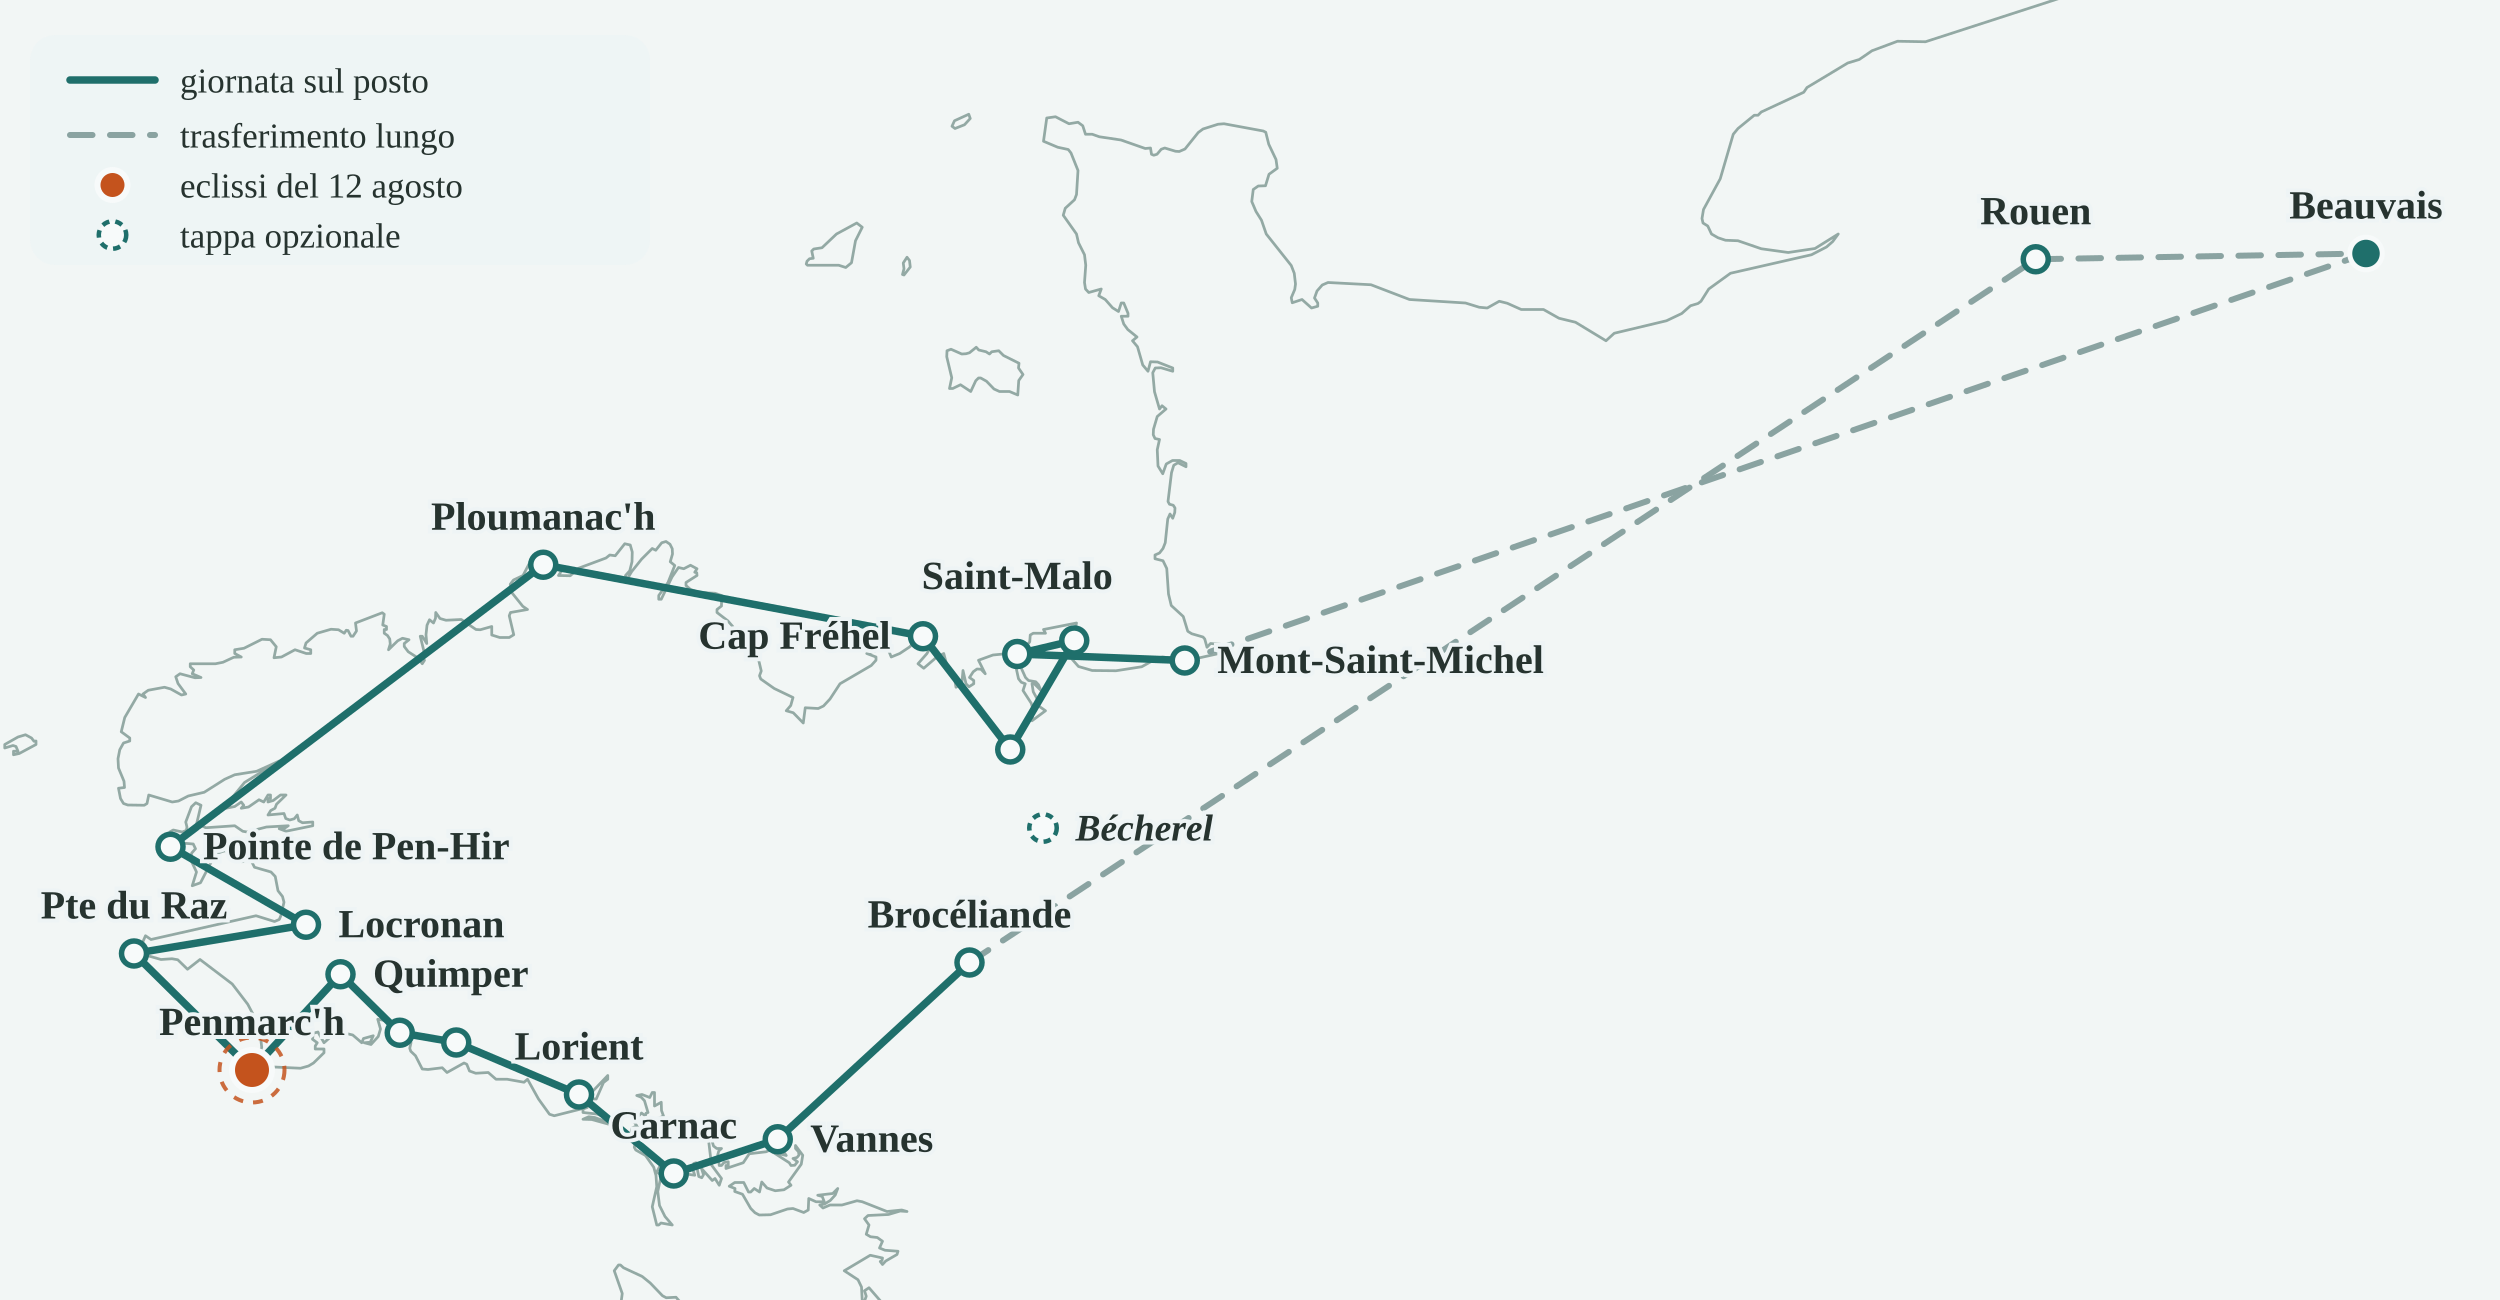
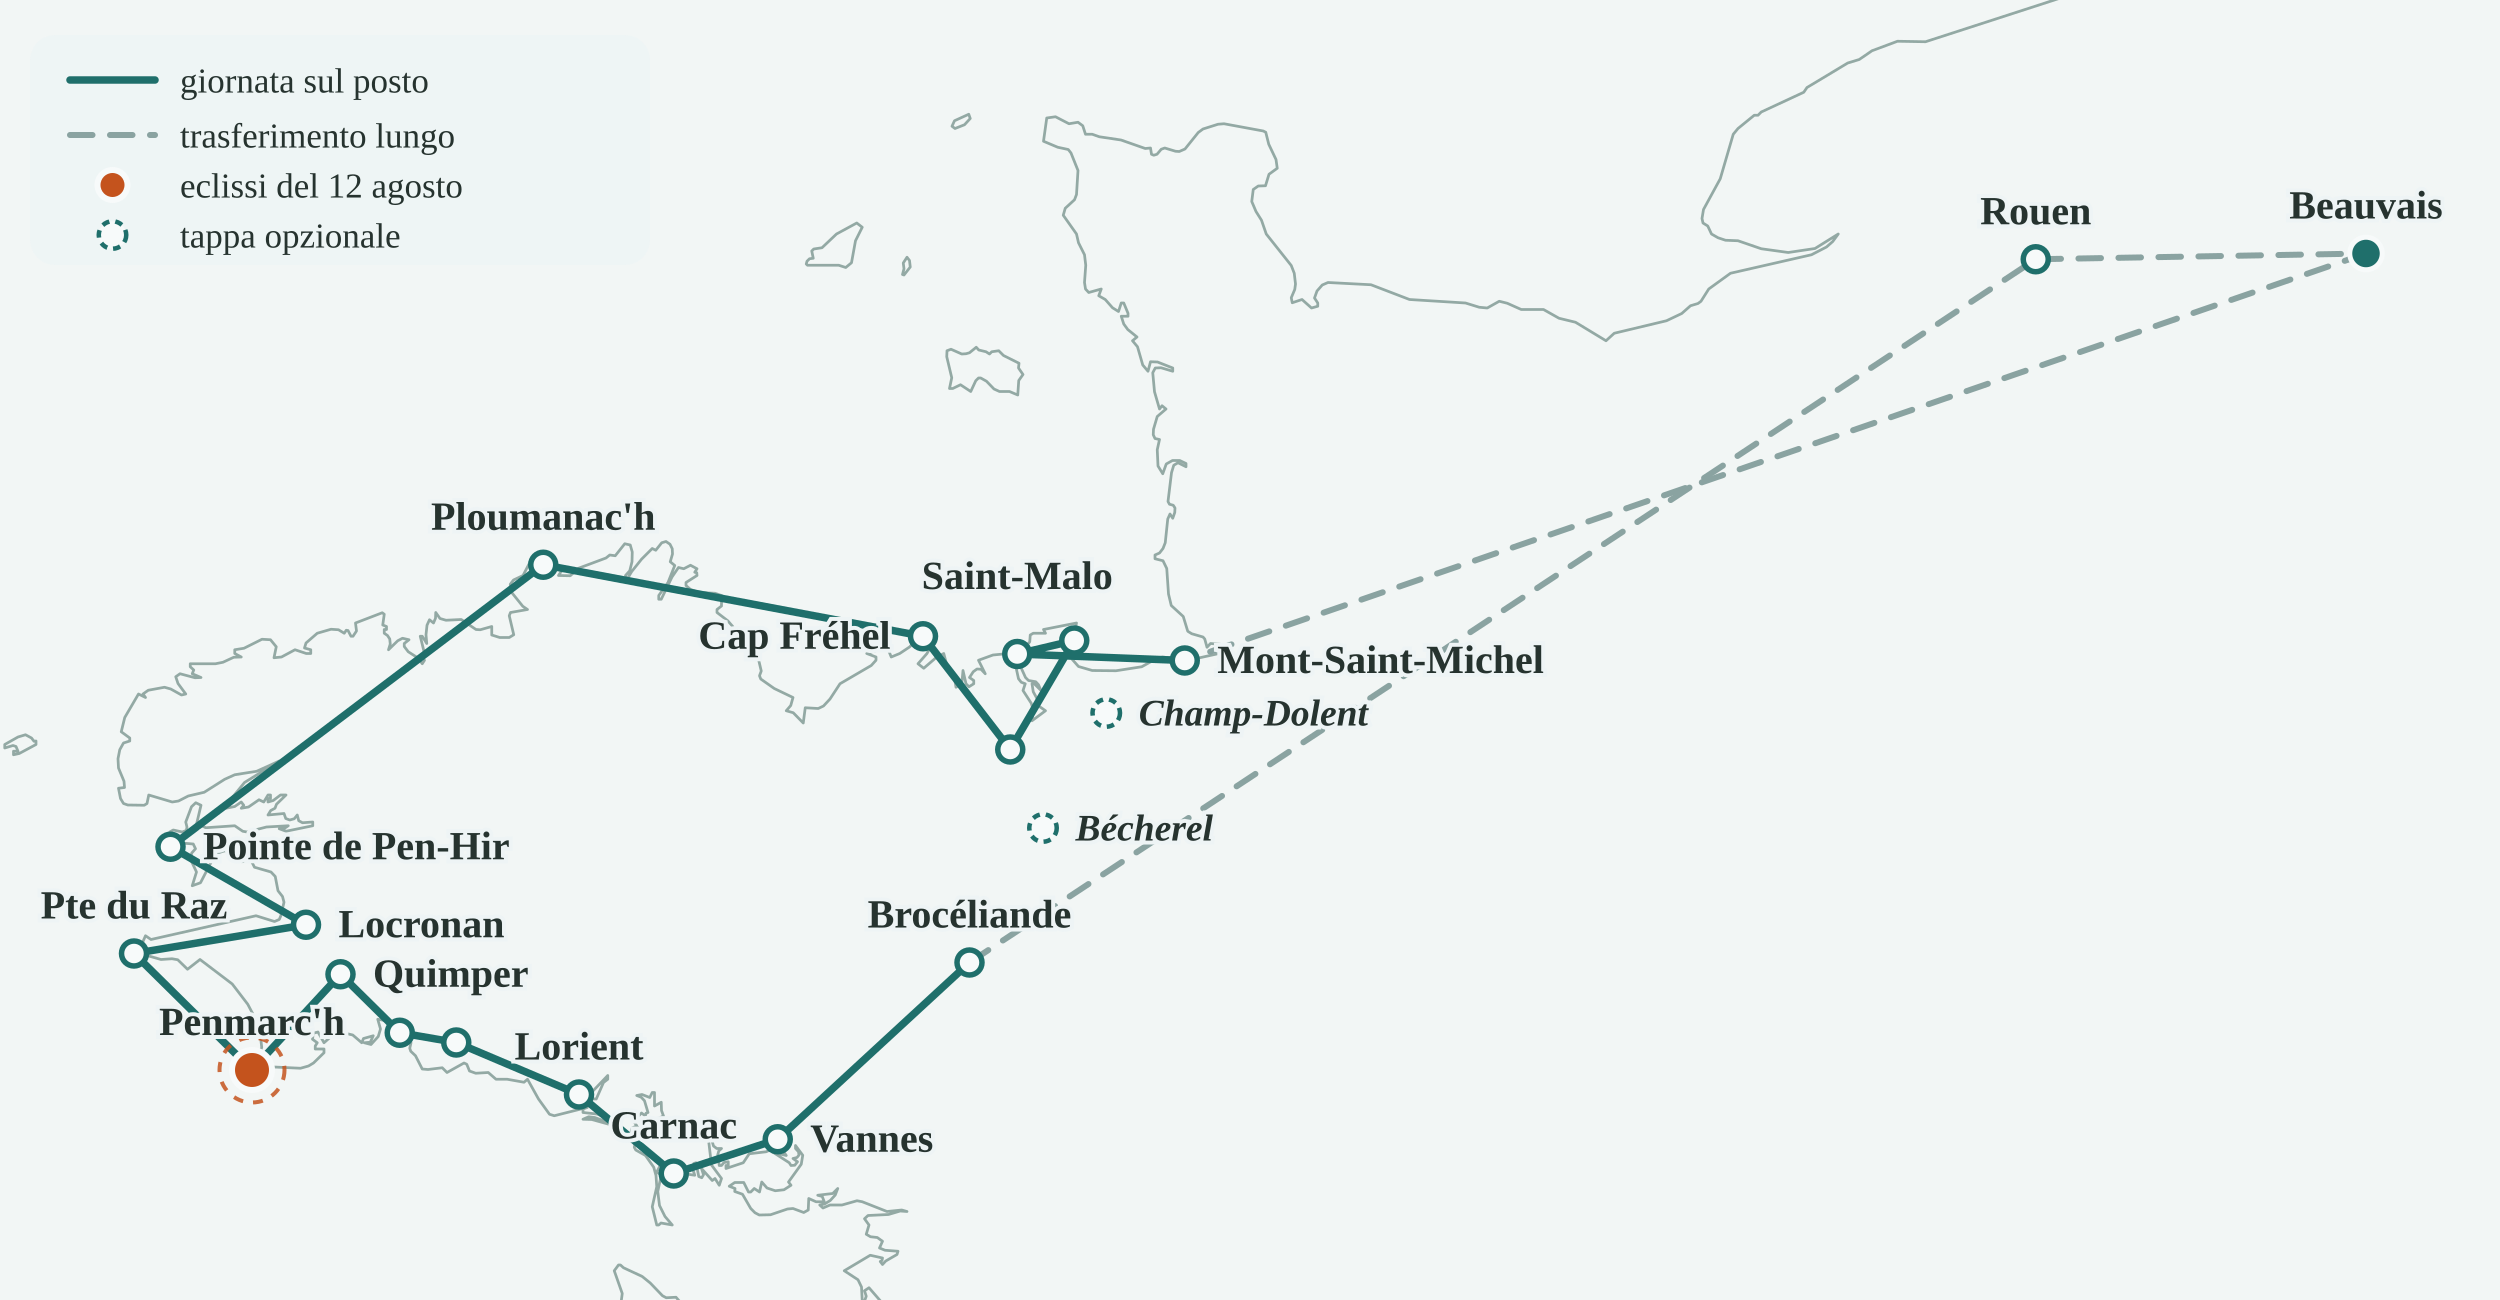
<svg xmlns="http://www.w3.org/2000/svg" viewBox="0 0 1000 520" preserveAspectRatio="xMidYMid meet" role="img" aria-labelledby="mbat mbad" class="mappa-itinerario">
  <style>.mp-sea{fill:var(--map-sea,#f2f6f5)}
.mp-coast{fill:none;stroke:var(--map-coast,#93a9a4);stroke-width:1.1;stroke-linejoin:round;stroke-linecap:round}
.mp-route{fill:none;stroke:var(--map-route,#1f6f6b);stroke-width:3;stroke-linejoin:round;stroke-linecap:round}
.mp-transfer{stroke:var(--map-transfer,#8aa3a1);stroke-width:2.4;stroke-dasharray:9 7}
.mp-stop{fill:var(--map-stop,#f7fafa);stroke:var(--map-route,#1f6f6b);stroke-width:2.2}
.mp-gateway{fill:var(--map-gateway,#1f6f6b);stroke:var(--map-stop,#f7fafa);stroke-width:2}
.mp-eclipse{fill:var(--map-eclipse,#c4531d);stroke:var(--map-stop,#f7fafa);stroke-width:2.4}
.mp-eclipse-ring{fill:none;stroke:var(--map-eclipse,#c4531d);stroke-width:1.6;stroke-dasharray:4 4;opacity:.85}
.mp-label{fill:var(--map-label,#26332f);stroke:var(--map-halo,#eef4f5);stroke-width:3.2;
  font-family:var(--map-font,system-ui,sans-serif);font-size:16px;font-weight:600}
.mp-a{cursor:pointer}
.mp-a:focus-visible .mp-stop,.mp-a:focus-visible .mp-eclipse{stroke:var(--map-focus,#0b4f8a);stroke-width:3.4}
.mp-a:hover .mp-stop{fill:var(--map-route,#1f6f6b)}
.mp-opt{fill:var(--map-stop,#f7fafa);stroke:var(--map-route,#1f6f6b);stroke-width:1.8;
  stroke-dasharray:3 2.4}
.mp-opt-label{fill:var(--map-label,#26332f);stroke:var(--map-halo,#eef4f5);stroke-width:3.2;
  font-family:var(--map-font,system-ui,sans-serif);font-size:15px;font-weight:600;font-style:italic}
.mp-t{fill:none;stroke:var(--map-target,#c4531d);stroke-width:0}
.mp-t:target{stroke-width:3}
.mp-legend{font-family:var(--map-font,system-ui,sans-serif);font-size:14px;fill:var(--map-label,#26332f)}
.mp-legend rect{fill:var(--map-halo,#eef4f5);opacity:.86}</style>
  <defs>
    <clipPath id="mbac">
      <rect width="1000" height="520" />
    </clipPath>
  </defs>
  <rect class="mp-sea" width="1000" height="520" />
  <path class="mp-coast" clip-path="url(#mbac)" d="M10.7 -23.2 L11.8 -20.9 L10.1 -17.2 L6.4 -11.5 L2.6 -11.7 L1 -11.5 L0.1 -10.8 L-3.8 -6.2 L-5.8 -0.3 L-8.3 -1.9 L-12.8 -7.2 L-13.8 -11.2 L-13.8 -14.2 L-18.4 -22.4M389.6 542.7 L388.2 539.7 L387.8 536.8 L388.5 532.2 L390.5 528.2 L393.6 526.9 L405.6 525.6 L408.4 524.3 L410.4 526.5 L417.1 528.3 L419.1 528.2 L418.2 527 L421.1 527.4 L423.5 529.5 L420.8 529.5 L420.8 530.9 L426.2 534.8 L431.6 535.9 L435.8 539.9 L438.8 541.3 L445.8 541.5 L443.2 539.7 L437.9 538.6 L435.6 536.8 L431.7 532.1 L427.1 528.2 L422.6 525.5 L416.9 524.3 L415.7 523.9 L413.9 522 L408.9 520.6 L391 521.8 L386.9 524.3 L384.7 528.2 L383.4 529.5 L379.5 530.6 L376.4 533.6 L374 534.6 L371.4 534.6 L369.1 533.6 L363.9 528.2 L361.8 527 L357.5 527 L356.4 527.9 L355.6 530.9 L351.8 530.8 L339.6 524.3 L339.6 523 L342.6 523.5 L348.2 526.1 L351.2 525.6 L353.4 523 L352.2 520.4 L347.6 515.1 L345.8 516.3 L346.5 518.5 L345.8 520.4 L344.9 520.4 L344.6 514.8 L343.2 511.9 L337.7 508.3 L348.1 502.1 L353 503.2 L352.8 504.2 L352.1 504.6 L353 505.8 L354.3 504.4 L358.8 501.8 L359.2 500.5 L354 500.1 L351.8 499.2 L353 496.5 L350.9 495 L348.2 494.7 L346.5 493.7 L347.6 490 L345.8 487.5 L347.2 486.2 L355.4 485.8 L360.1 484.4 L362.8 484.6 L360.7 484 L354.8 484.6 L344.9 480.7 L342.8 480.3 L336.8 482 L332 482 L329.2 483.2 L327.9 482 L329.8 481.6 L332.1 480.2 L334.1 478 L335.1 475.4 L333.1 477.4 L327.1 478.1 L328.9 478.6 L329.7 480.7 L326.4 480.7 L323.5 479.4 L323.3 484 L321.5 485 L317.2 483.4 L315 483.6 L308.2 485.9 L303.7 486 L302 485.1 L300.3 483.4 L297 477.7 L293.9 476.6 L294 475.4 L291.7 474.5 L293.9 473 L297.5 473 L299.4 476.8 L300.3 476.8 L301.7 475.4 L303.8 476.8 L304.7 472.8 L306.8 475.2 L310.1 476.3 L313.6 475.9 L316.4 474.1 L315.4 472.8 L320.5 465.7 L321.1 462.1 L318.2 458.2 L318.2 459.4 L319.4 460.7 L319.6 462 L318.8 463 L317.2 463.4 L319 464.7 L317.9 466.1 L316.4 466.2 L315.7 465.1 L309.2 460.9 L314.5 462.2 L313 460 L311.4 459 L307.4 458.2 L309.2 459.4 L306.5 460.7 L299.7 461.5 L297.3 465.1 L290.4 467.4 L290.4 466.2 L291.3 466.2 L291.3 464.7 L289.6 465 L288.6 466.2 L287.7 466.2 L287.1 461.9 L287.5 460.4 L288.6 459.4 L286.7 459.4 L285.4 458.4 L284.2 454.2 L283.2 454.2 L284.6 466 L288.6 471.4 L287.7 474.1 L286 471.4 L284.9 472.2 L280.6 467.4 L281.4 469.9 L280.7 471.1 L279.5 470.6 L278.4 465.1 L277.5 465.4 L277.1 467.6 L277.9 470.1 L275.2 469.7 L274.4 468.8 L270.3 471.1 L268.2 471.2 L266.4 470.1 L268.1 468.8 L265.3 466.7 L263.8 466.7 L262.7 468.8 L264.5 470.1 L263.1 476.6 L263.8 482.2 L266 486.6 L268.9 490 L264.4 489.2 L263.5 490 L262.7 490 L260.9 482.7 L262.7 474.7 L262.4 470.2 L261.5 466.9 L258.2 462.2 L254.3 460 L253.7 458.9 L255.6 450.9 L265.4 446.4 L264.6 444.2 L264.5 440.9 L261.8 442.4 L261.8 437 L260.9 437 L259.9 439 L256.8 437.8 L254.7 438.2 L256.5 438.9 L257.8 440.3 L259.2 445 L258.4 445.3 L258.2 446.4 L256.6 445.2 L254.7 447.2 L252.9 447.7 L254.7 450.3 L252.9 451.2 L251.9 454.8 L250.7 455.6 L245.7 450.3 L236.7 447.8 L233.2 447.7 L235.5 446.7 L237.9 447 L243.1 448.9 L243.1 447.7 L241 446.4 L238.7 445.6 L233.2 445 L233.2 443.6 L234.9 443 L235.5 439.5 L238.5 439.6 L241.4 433 L243.1 431.7 L243.1 430.2 L236.6 437 L232.7 439.3 L229.9 440 L231.8 441.4 L232.4 443.6 L221.7 446.3 L219.8 445.7 L215.4 439.6 L211 431.7 L209.6 432.9 L202.9 431.7 L198.4 431.7 L195.3 429 L190.3 429.3 L187.8 428.4 L186.7 425.7 L185.6 425.2 L178.8 429 L176.9 427.1 L171.2 427.8 L168.9 427.6 L166.2 422.3 L164.3 420.5 L163.9 419.3 L164.4 417.1 L163.3 417 L160.8 415.6 L160.4 413.5 L158 410.7 L154.5 408.3 L151.1 407.7 L152.2 411.6 L151.3 414.6 L148.4 417.8 L145.7 417.1 L148.1 416.9 L149.3 414.3 L145.4 415.4 L144.7 417.1 L141.1 414 L137.2 413.1 L135.6 412.2 L132.7 406.9 L132.3 403.7 L130.9 406 L131.7 408.9 L135 413.1 L135 414.3 L132.1 414.9 L129.6 417.1 L127.2 412.8 L125.3 413.3 L125 415.7 L126.9 417.1 L126.1 418.4 L126.1 419.6 L129.6 419.6 L129.6 421.1 L125.4 425.2 L123.4 426.4 L120.2 427.3 L101.1 426.4 L101.1 421.1 L104.2 420.3 L104.7 419 L104.3 415.5 L102.3 410.6 L101 405.3 L99.1 401.7 L92.9 393.6 L80 383.8 L75 387.7 L71.1 383.9 L68.8 383.5 L64.4 383.8 L54.6 381 L56.1 379.1 L58.2 374.3 L60.4 375.8 L102.4 366.3 L109.8 368.6 L111.7 367.8 L112.3 366.4 L113.6 360.9 L113 358.6 L111.2 356.3 L110.1 350.6 L108.4 348.8 L101.8 346.9 L100.1 343.5 L96.8 344.7 L89.9 340.3 L86.2 341.5 L80.2 353.1 L76.9 354.3 L78.6 348.8 L76.1 343.5 L76.7 341.2 L78.2 339.5 L77.3 337.6 L67.9 336.8 L67.9 332.8 L69.3 332 L72.9 332.8 L74.5 332.2 L74.8 330.9 L74.3 328.8 L76.6 322.7 L78.3 321.1 L80.4 322.1 L78.7 329.3 L82.3 331.1 L93.9 330.3 L97.1 332.5 L98.8 332.8 L106.6 330.8 L115.3 330.3 L113.7 331.4 L111.7 331.5 L114.4 332.5 L125.1 330.3 L125.1 328.8 L121 329.1 L119.5 328.3 L118.9 326 L117.7 327.5 L115.9 328 L114.3 327.4 L113.6 325.4 L107.2 326 L108.3 324.2 L110 323.3 L110.6 321.7 L114.4 318 L112.2 318 L109.3 320.2 L107.2 320.8 L107.2 319.4 L108.2 319.4 L108.2 318 L107.2 318 L105.5 320.8 L103.6 319.9 L99.4 322.8 L96.5 323.3 L97.5 322.1 L96.5 320.8 L93.9 322.6 L90.4 323.3 L90.4 322.1 L97.8 313 L111.7 304.4 L102.7 308.5 L93.9 309.9 L89.9 311.7 L81.7 316.9 L75.3 318.4 L71.4 320.4 L68.9 320.8 L59.5 318 L58.8 321.4 L57.7 322.1 L51.1 322 L49.4 321.4 L48.2 319.4 L47.4 315.3 L49.8 315 L49.6 312.5 L47.4 307.2 L47.2 303.5 L47.9 299.9 L49.4 297.2 L51.9 296.4 L51.9 295.2 L48.5 292.7 L49.9 287 L55.4 277.6 L58.2 279 L57.2 277.6 L59.3 276.1 L65.8 274.9 L68.3 275.6 L72.6 278 L74.3 277.6 L71.2 273.4 L70.3 270.7 L72 269.5 L78 271.1 L80.4 271 L76.9 269.5 L77.5 268 L76.1 266.7 L76.1 265.5 L86.2 265.5 L89.2 264.9 L93.5 262.9 L96.5 262.8 L93.9 261.4 L93.9 259.9 L97.6 259.3 L104.8 255.7 L108.2 255.9 L110.5 258.7 L109.6 263.1 L112.6 262.8 L118 259.9 L122.5 261.4 L124.3 261.4 L124.3 259.9 L121.8 259.2 L122.4 257.2 L126.9 253.3 L132.4 251.7 L135.4 251.9 L137.7 253.3 L138.5 252.1 L139.2 252.2 L140.4 254.5 L141.2 254.5 L142.6 252.4 L142.2 249.2 L152.9 245.1 L153.7 245.7 L153.1 250 L154.6 250.6 L154.6 251.8 L153.7 251.8 L153.7 253.3 L155 254.2 L155.9 255.6 L156.1 257.6 L155.4 259.9 L159.1 256.3 L161 255.3 L163.6 255.9 L161.7 257.4 L161.7 258.6 L163.3 260.7 L167.2 263.2 L168.9 265.5 L169.8 264.1 L168.9 262.8 L169.8 261.4 L168.1 254.5 L168.9 254.5 L170.7 257.4 L170.4 253.9 L170.8 250.1 L171.8 247.9 L173.4 249.2 L174.2 247.3 L174.3 245 L176 247.4 L178.4 248.1 L184.5 247.8 L190.4 251.8 L192.1 251.9 L196.7 250.6 L196.7 254 L199.9 255 L203.7 255 L205.5 253.9 L203.7 246.3 L204.2 245 L211 243.8 L209.1 242.5 L204.6 236.9 L204.1 233.7 L205.4 232 L209.2 230.2 L212.7 223.5 L214.7 224.5 L218.9 224.7 L223.4 227.4 L225.2 227.5 L223.4 230.2 L228.1 230.3 L231.4 227.3 L242.4 223.2 L243.9 222 L246.1 222.3 L249.9 217.5 L252.1 218 L252.9 220.8 L252.8 224.7 L251.9 228.3 L250.2 230.2 L251.1 233 L251.6 230.4 L252.7 228.6 L256.6 223.7 L260.9 219.4 L262.3 220.1 L264.7 217.1 L266.4 216.6 L268 217.7 L268.9 219.5 L269 221.6 L268.1 224.7 L269.9 226.2 L267.2 233 L263.5 238.2 L263.5 239.7 L264.5 239.7 L268.8 230.8 L271.4 227 L273.5 227.5 L276.2 226.1 L278.8 227.5 L277.9 228.9 L278.7 229.1 L278.8 230.2 L274.4 233 L274.4 234.2 L276.1 235.7 L279.4 237 L286 237.3 L288.6 238.2 L288.6 242.4 L286.8 243.8 L286.8 245 L291.1 248.3 L293.1 250.6 L294 252.6 L302.5 259.9 L304.5 268.4 L303.8 270.3 L304.3 271.6 L309.7 275.4 L317.2 279 L316.3 282.2 L314.5 284.3 L317.3 285.1 L321.3 289.2 L322.1 283.1 L327.3 283.4 L329.4 282.4 L332 279.6 L336 273.5 L348.5 266.2 L350.4 264.1 L350.4 262.8 L346.7 261.4 L352.5 259.6 L355.4 260.1 L356.5 262.8 L359.9 261.4 L363.8 258.8 L367.2 255.4 L369.1 251.8 L369.5 254.1 L370.5 255.6 L371.8 256.2 L373.5 255.9 L373.5 257.4 L372.5 258.2 L370.8 261.4 L367.2 265.5 L369.5 267.3 L374.6 262.9 L377.5 261.4 L379.3 268.2 L380.8 268.9 L381.7 270.6 L382.4 274.9 L383.8 274.1 L384.8 272.6 L385.2 268.2 L386.4 273.5 L387.6 274.7 L389.5 273.5 L389.5 272.2 L387.8 271 L389.3 268.7 L390.8 267.6 L392.4 267.7 L394.1 269.5 L391.4 264.1 L397.2 262 L403.4 261.4 L406.5 267.4 L407.4 271.5 L408.5 272.9 L410.1 273.5 L409.2 276.2 L412.5 281.3 L413.3 284 L412.8 288.3 L418.2 284.3 L414.5 281.7 L415.2 280.2 L413.3 276.7 L412.8 273.5 L413.7 273.5 L416.4 276.2 L415.4 273.9 L414.3 272.7 L411.4 272.2 L410.2 271 L406.5 262.8 L407.9 259.4 L409.4 258 L411.4 257.4 L411.9 256.7 L412.1 254 L413.3 253.3 L418.2 253.3 L417.4 251.8 L430.6 249.2 L430.2 250.9 L431.6 253.3 L428.4 258.6 L428.4 263.2 L431.4 266.6 L436.9 268.2 L446.4 268.3 L456.7 266.7 L463 263.2 L465.1 262.8 L475.4 264.1 L489.4 261 L494.1 262.8 L492.1 259.3 L489.2 257.8 L484.2 257.4 L482.8 258.9 L481.9 255.6 L481.2 254.8 L476.7 253.5 L475.1 252.5 L473.3 246.6 L468.5 242.2 L467.4 237.6 L466.7 227.4 L465.2 224.3 L462 223.5 L462 222 L463.8 221.2 L465.2 219.4 L466.1 217.1 L467.1 207.6 L468 205.6 L469.1 207.3 L469.9 205 L470 203.2 L469.3 202.1 L467.8 201.7 L467.2 200.6 L468.6 189.1 L469.5 186.1 L471.2 185.1 L474.4 186.7 L474.4 185.4 L471.9 184.2 L469 184.2 L466.5 185.6 L465.1 189.5 L463.2 186.4 L462.9 179.9 L463.8 175.8 L462 175.4 L461.3 173.9 L461.4 171.7 L462.9 166.6 L466.4 163.6 L464.8 162.3 L463.8 163.6 L461.8 156.7 L461.1 149.1 L462.1 147.2 L464.4 147.1 L469.1 148.5 L469.1 147.2 L463 144.8 L460.2 144.7 L459.2 148.5 L457.1 146 L455 138.7 L453 136.3 L454.8 134.8 L451.1 131.8 L449.5 129.6 L448.5 126.5 L451.2 126.5 L451.2 125.3 L449.5 121.2 L448.5 121.2 L447.4 124.6 L445 123.1 L442.1 119.8 L439.5 118.3 L440.5 115.6 L435.5 117 L434.2 115.6 L433.8 113 L434.3 106.1 L433.8 101.9 L431.4 97.1 L430.6 93.6 L425.3 86.1 L426.1 83.3 L429.8 79.9 L430.6 77.8 L431.2 68.2 L428.4 61.2 L427.3 59.8 L423.1 58.9 L417.4 56.5 L418.7 47.2 L422.2 46.7 L427.6 49.5 L431.2 48.9 L433.1 50.3 L434.2 53.7 L436.9 53.7 L439.7 54.7 L448.4 56 L458.1 59.4 L460.2 59.2 L460.6 61.7 L461.5 62.1 L462.8 61.7 L464.5 59.7 L465.9 59.2 L470.2 60.5 L471.7 60.6 L474 59.6 L479.3 53 L481.2 51.6 L487.2 49.7 L489.6 49.5 L505.3 52.4 L506.3 52.9 L507.5 57.7 L510.4 63.8 L510.9 67.3 L507.6 69.7 L506.2 74.3 L503.3 74.4 L501.3 75.8 L500.7 80.6 L502.4 84.6 L504.6 88.1 L506.5 93.6 L516.5 106.2 L517.7 109.3 L518.2 113.6 L517.9 115.8 L516.5 119.1 L516.9 121.1 L520.8 119.8 L524.6 123.2 L527.1 122.5 L527.1 121.2 L525.8 119.2 L526.8 116.4 L528.9 114 L531.2 113 L548.4 113.9 L563.8 119.8 L586.2 121.2 L591.7 122.9 L594.9 123.2 L599.7 120.5 L602.9 121.3 L608.5 123.8 L617.4 123.8 L623.6 127.3 L630.2 128.9 L642.4 136.3 L645.7 133.3 L666.6 128.3 L672.7 125.4 L676.2 122.3 L679.2 121.4 L680.4 120.5 L683.5 115.6 L692.2 109.3 L724.6 101.9 L730.6 98.8 L733.1 96.6 L735.3 93.6 L726 99.4 L715.3 101 L704.5 99.5 L695.2 96.3 L690.2 96.1 L687.2 95.1 L684.6 93.6 L683.1 90.4 L681.2 89.2 L680.8 87.4 L681.4 83.8 L688.1 71.5 L693.3 53.7 L695.2 51.4 L701.7 46.1 L703.2 46.1 L704.5 44.8 L721.5 36.9 L722.8 35 L739.1 25.2 L743.7 23.8 L748.8 20.3 L759 16.5 L770.2 16.7 L823.9 -0.7 L827 -3.3 L830.2 -4.4 L835.4 -10.1 L852.4 -23.9M265 518.3 L260.1 513.2 L256.9 510.6 L249.4 507.1 L248.2 506 L247.4 506 L245.7 508.3 L248.9 517.4 L248.5 520.4 L250.8 522 L257.5 524 L267.7 525 L271.2 524 L271.7 520.4 L270.4 518.9 L266.5 519.1 L265 518.3M12.6 295.2 L10.2 293.9 L7.2 294.8 L1.9 297.8 L1.9 299.2 L5.2 298.2 L6.4 298.6 L7.2 300.5 L5.4 300.5 L5.4 301.9 L7.7 301.4 L14.4 297.8 L14.4 296.4 L13.6 296.5 L12.6 295.2M399.5 140.3 L396.7 140.7 L395.8 141.6 L394.4 140.7 L391.5 140 L390.5 138.9 L387.8 141.1 L386.4 141.5 L384.7 141.6 L380.4 139.7 L378.8 140.3 L378.7 142.7 L380.7 151.1 L379.8 155.4 L381.1 155.4 L384.2 153.9 L388.3 156.6 L390.3 152.3 L391.4 151.2 L392.3 151.2 L394.6 152.5 L397.6 155.6 L399.8 156.6 L403.8 156.6 L407.1 158 L407.5 152.2 L409.2 149.8 L407.4 147.2 L407.6 145.3 L401.4 142.2 L399.5 140.3M334.6 93.6 L328.8 99.1 L325.5 99.6 L324.7 100.4 L325.3 103.3 L323.8 103.5 L322.8 104.5 L322.5 105.6 L323 106.1 L335.5 106.1 L338.3 107 L340.6 105.1 L342.2 96.3 L344.9 90.9 L342.7 89.2 L334.6 93.6M362.8 102.9 L361.3 105.2 L361.6 107.5 L361 109.8 L361.6 110 L364.1 106.8 L363.8 104.2 L362.8 102.9M387.5 45.7 L381.8 48.3 L380.8 50.5 L382 51.4 L385.8 49.9 L388.1 47.4 L387.5 45.7" />
  <path class="mp-route mp-transfer" d="M946.4 101.4 L473.9 264.2" />
  <path class="mp-route" d="M473.9 264.2 L406.9 261.6 L429.7 256.2 L404.1 299.8 L369.2 254.5 L217.3 225.9 L68.2 338.7 L122.4 369.9 L53.6 381.4 L100.8 428 L136.2 389.7 L159.9 413.1 L182.5 417 L231.6 437.8 L269.5 469.4 L311.1 455.7 L387.8 385" />
  <path class="mp-route mp-transfer" d="M387.8 385 L814.3 103.7 L946.4 101.4" />
  <g>
    <a class="mp-a" href="#g1" aria-label="Beauvais — aeroporto di arrivo e di partenza: Giorno 1 · arrivo a Beauvais e trasferimento in Bretagna, Giorno 11 · rientro a Parigi-Beauvais">
      <circle class="mp-gateway" cx="946.4" cy="101.4" r="6.5" />
    </a>
    <a class="mp-a" href="#g1" aria-label="Mont-Saint-Michel — Giorno 1 · arrivo a Beauvais e trasferimento in Bretagna">
      <circle class="mp-stop" cx="473.9" cy="264.2" r="5" />
    </a>
    <a class="mp-a" href="#g2" aria-label="Saint-Malo — Giorno 2 · Saint-Malo e le ostriche di Cancale">
      <circle class="mp-stop" cx="406.9" cy="261.6" r="5" />
    </a>
    <a class="mp-a" href="#g2" aria-label="Cancale — Giorno 2 · Saint-Malo e le ostriche di Cancale">
      <circle class="mp-stop" cx="429.7" cy="256.2" r="5" />
    </a>
    <a class="mp-a" href="#g3" aria-label="Dinan — Giorno 3 · Dinan, Cap Fréhel e Fort la Latte">
      <circle class="mp-stop" cx="404.1" cy="299.8" r="5" />
    </a>
    <a class="mp-a" href="#g3" aria-label="Cap Fréhel — Giorno 3 · Dinan, Cap Fréhel e Fort la Latte">
      <circle class="mp-stop" cx="369.2" cy="254.5" r="5" />
    </a>
    <a class="mp-a" href="#g4" aria-label="Ploumanac'h — Giorno 4 · la Côte de Granit Rose">
      <circle class="mp-stop" cx="217.3" cy="225.9" r="5" />
    </a>
    <a class="mp-a" href="#g5" aria-label="Pointe de Pen-Hir — Giorno 5 · la Presqu'île de Crozon">
      <circle class="mp-stop" cx="68.2" cy="338.7" r="5" />
    </a>
    <a class="mp-a" href="#g6" aria-label="Locronan — Giorno 6 · Locronan e il Cap Sizun">
      <circle class="mp-stop" cx="122.4" cy="369.9" r="5" />
    </a>
    <a class="mp-a" href="#g6" aria-label="Pointe du Raz — Giorno 6 · Locronan e il Cap Sizun">
      <circle class="mp-stop" cx="53.6" cy="381.4" r="5" />
    </a>
    <a class="mp-a" href="#g7" aria-label="Penmarc'h — 12 agosto, 20:19 — massimo dell'eclissi (Giorno 7 · Quimper e l'eclissi sull'Atlantico)">
      <circle class="mp-eclipse-ring" cx="100.8" cy="428" r="13" />
      <circle class="mp-eclipse" cx="100.8" cy="428" r="8" />
    </a>
    <a class="mp-a" href="#g7" aria-label="Quimper — Giorno 7 · Quimper e l'eclissi sull'Atlantico">
      <circle class="mp-stop" cx="136.2" cy="389.7" r="5" />
    </a>
    <a class="mp-a" href="#g8" aria-label="Concarneau — Giorno 8 · Concarneau, Pont-Aven e la base sottomarina di Lorient">
      <circle class="mp-stop" cx="159.9" cy="413.1" r="5" />
    </a>
    <a class="mp-a" href="#g8" aria-label="Pont-Aven — Giorno 8 · Concarneau, Pont-Aven e la base sottomarina di Lorient">
      <circle class="mp-stop" cx="182.5" cy="417" r="5" />
    </a>
    <a class="mp-a" href="#g8" aria-label="Lorient — Giorno 8 · Concarneau, Pont-Aven e la base sottomarina di Lorient">
      <circle class="mp-stop" cx="231.6" cy="437.8" r="5" />
    </a>
    <a class="mp-a" href="#g9" aria-label="Carnac — Giorno 9 · i megaliti di Carnac e il Golfo del Morbihan">
      <circle class="mp-stop" cx="269.5" cy="469.4" r="5" />
    </a>
    <a class="mp-a" href="#g9" aria-label="Vannes — Giorno 9 · i megaliti di Carnac e il Golfo del Morbihan">
      <circle class="mp-stop" cx="311.1" cy="455.7" r="5" />
    </a>
    <a class="mp-a" href="#g10" aria-label="Brocéliande — Giorno 10 · Brocéliande, poi verso est">
      <circle class="mp-stop" cx="387.8" cy="385" r="5" />
    </a>
    <a class="mp-a" href="#g10" aria-label="Rouen — Giorno 10 · Brocéliande, poi verso est">
      <circle class="mp-stop" cx="814.3" cy="103.7" r="5" />
    </a>
  </g>
  <g>
+     <a class="mp-a" href="#g2" aria-label="Menhir du Champ-Dolent — opzione del Giorno 2: 9,3 metri di granito, il secondo menhir piu' alto della Bretagna, accesso libero">
+       <circle class="mp-opt" cx="442.5" cy="285.2" r="5.5" />
+     </a>
    <a class="mp-a" href="#g10" aria-label="Becherel — opzione del Giorno 10: la prima Cite du Livre di Francia, +10 km e +25 minuti">
      <circle class="mp-opt" cx="417.2" cy="331.2" r="5.5" />
    </a>
  </g>
  <g>
    <circle class="mp-t" id="g1-map" cx="946.4" cy="101.4" r="11" />
    <circle class="mp-t" id="g2-map" cx="406.9" cy="261.6" r="11" />
    <circle class="mp-t" id="g3-map" cx="404.1" cy="299.8" r="11" />
    <circle class="mp-t" id="g4-map" cx="217.3" cy="225.9" r="11" />
    <circle class="mp-t" id="g5-map" cx="68.2" cy="338.7" r="11" />
    <circle class="mp-t" id="g6-map" cx="122.4" cy="369.9" r="11" />
    <circle class="mp-t" id="g7-map" cx="100.8" cy="428" r="11" />
    <circle class="mp-t" id="g8-map" cx="159.9" cy="413.1" r="11" />
    <circle class="mp-t" id="g9-map" cx="269.5" cy="469.4" r="11" />
    <circle class="mp-t" id="g10-map" cx="387.8" cy="385" r="11" />
  </g>
  <g class="mp-labels" paint-order="stroke" aria-hidden="true">
    <text class="mp-label" x="946.4" y="87.4" text-anchor="middle">Beauvais</text>
    <text class="mp-label" x="486.9" y="269.2" text-anchor="start">Mont-Saint-Michel</text>
    <text class="mp-label" x="406.9" y="235.6" text-anchor="middle">Saint-Malo</text>
    <text class="mp-label" x="356.2" y="259.5" text-anchor="end">Cap Fréhel</text>
    <text class="mp-label" x="217.3" y="211.9" text-anchor="middle">Ploumanac'h</text>
    <text class="mp-label" x="81.2" y="343.7" text-anchor="start">Pointe de Pen-Hir</text>
    <text class="mp-label" x="135.4" y="374.9" text-anchor="start">Locronan</text>
    <text class="mp-label" x="53.6" y="367.4" text-anchor="middle">Pte du Raz</text>
    <text class="mp-label" x="100.8" y="414" text-anchor="middle">Penmarc'h</text>
    <text class="mp-label" x="149.2" y="394.7" text-anchor="start">Quimper</text>
    <text class="mp-label" x="231.6" y="423.8" text-anchor="middle">Lorient</text>
    <text class="mp-label" x="269.5" y="455.4" text-anchor="middle">Carnac</text>
    <text class="mp-label" x="324.1" y="460.7" text-anchor="start">Vannes</text>
    <text class="mp-label" x="387.8" y="371" text-anchor="middle">Brocéliande</text>
    <text class="mp-label" x="814.3" y="89.7" text-anchor="middle">Rouen</text>
  </g>
  <g class="mp-labels" paint-order="stroke" aria-hidden="true">
+     <text class="mp-opt-label" x="455.5" y="290.2" text-anchor="start">Champ-Dolent</text>
    <text class="mp-opt-label" x="430.2" y="336.2" text-anchor="start">Bécherel</text>
  </g>
  <g class="mp-legend" aria-hidden="true">
    <rect x="12" y="14" width="248" height="92" rx="10" />
    <path class="mp-route" d="M28 32 L62 32" />
    <text x="72" y="37">giornata sul posto</text>
    <path class="mp-route mp-transfer" d="M28 54 L62 54" />
    <text x="72" y="59">trasferimento lungo</text>
    <circle class="mp-eclipse" cx="45" cy="74" r="6" />
    <text x="72" y="79">eclissi del 12 agosto</text>
    <circle class="mp-opt" cx="45" cy="94" r="5.5" />
    <text x="72" y="99">tappa opzionale</text>
  </g>
</svg>
